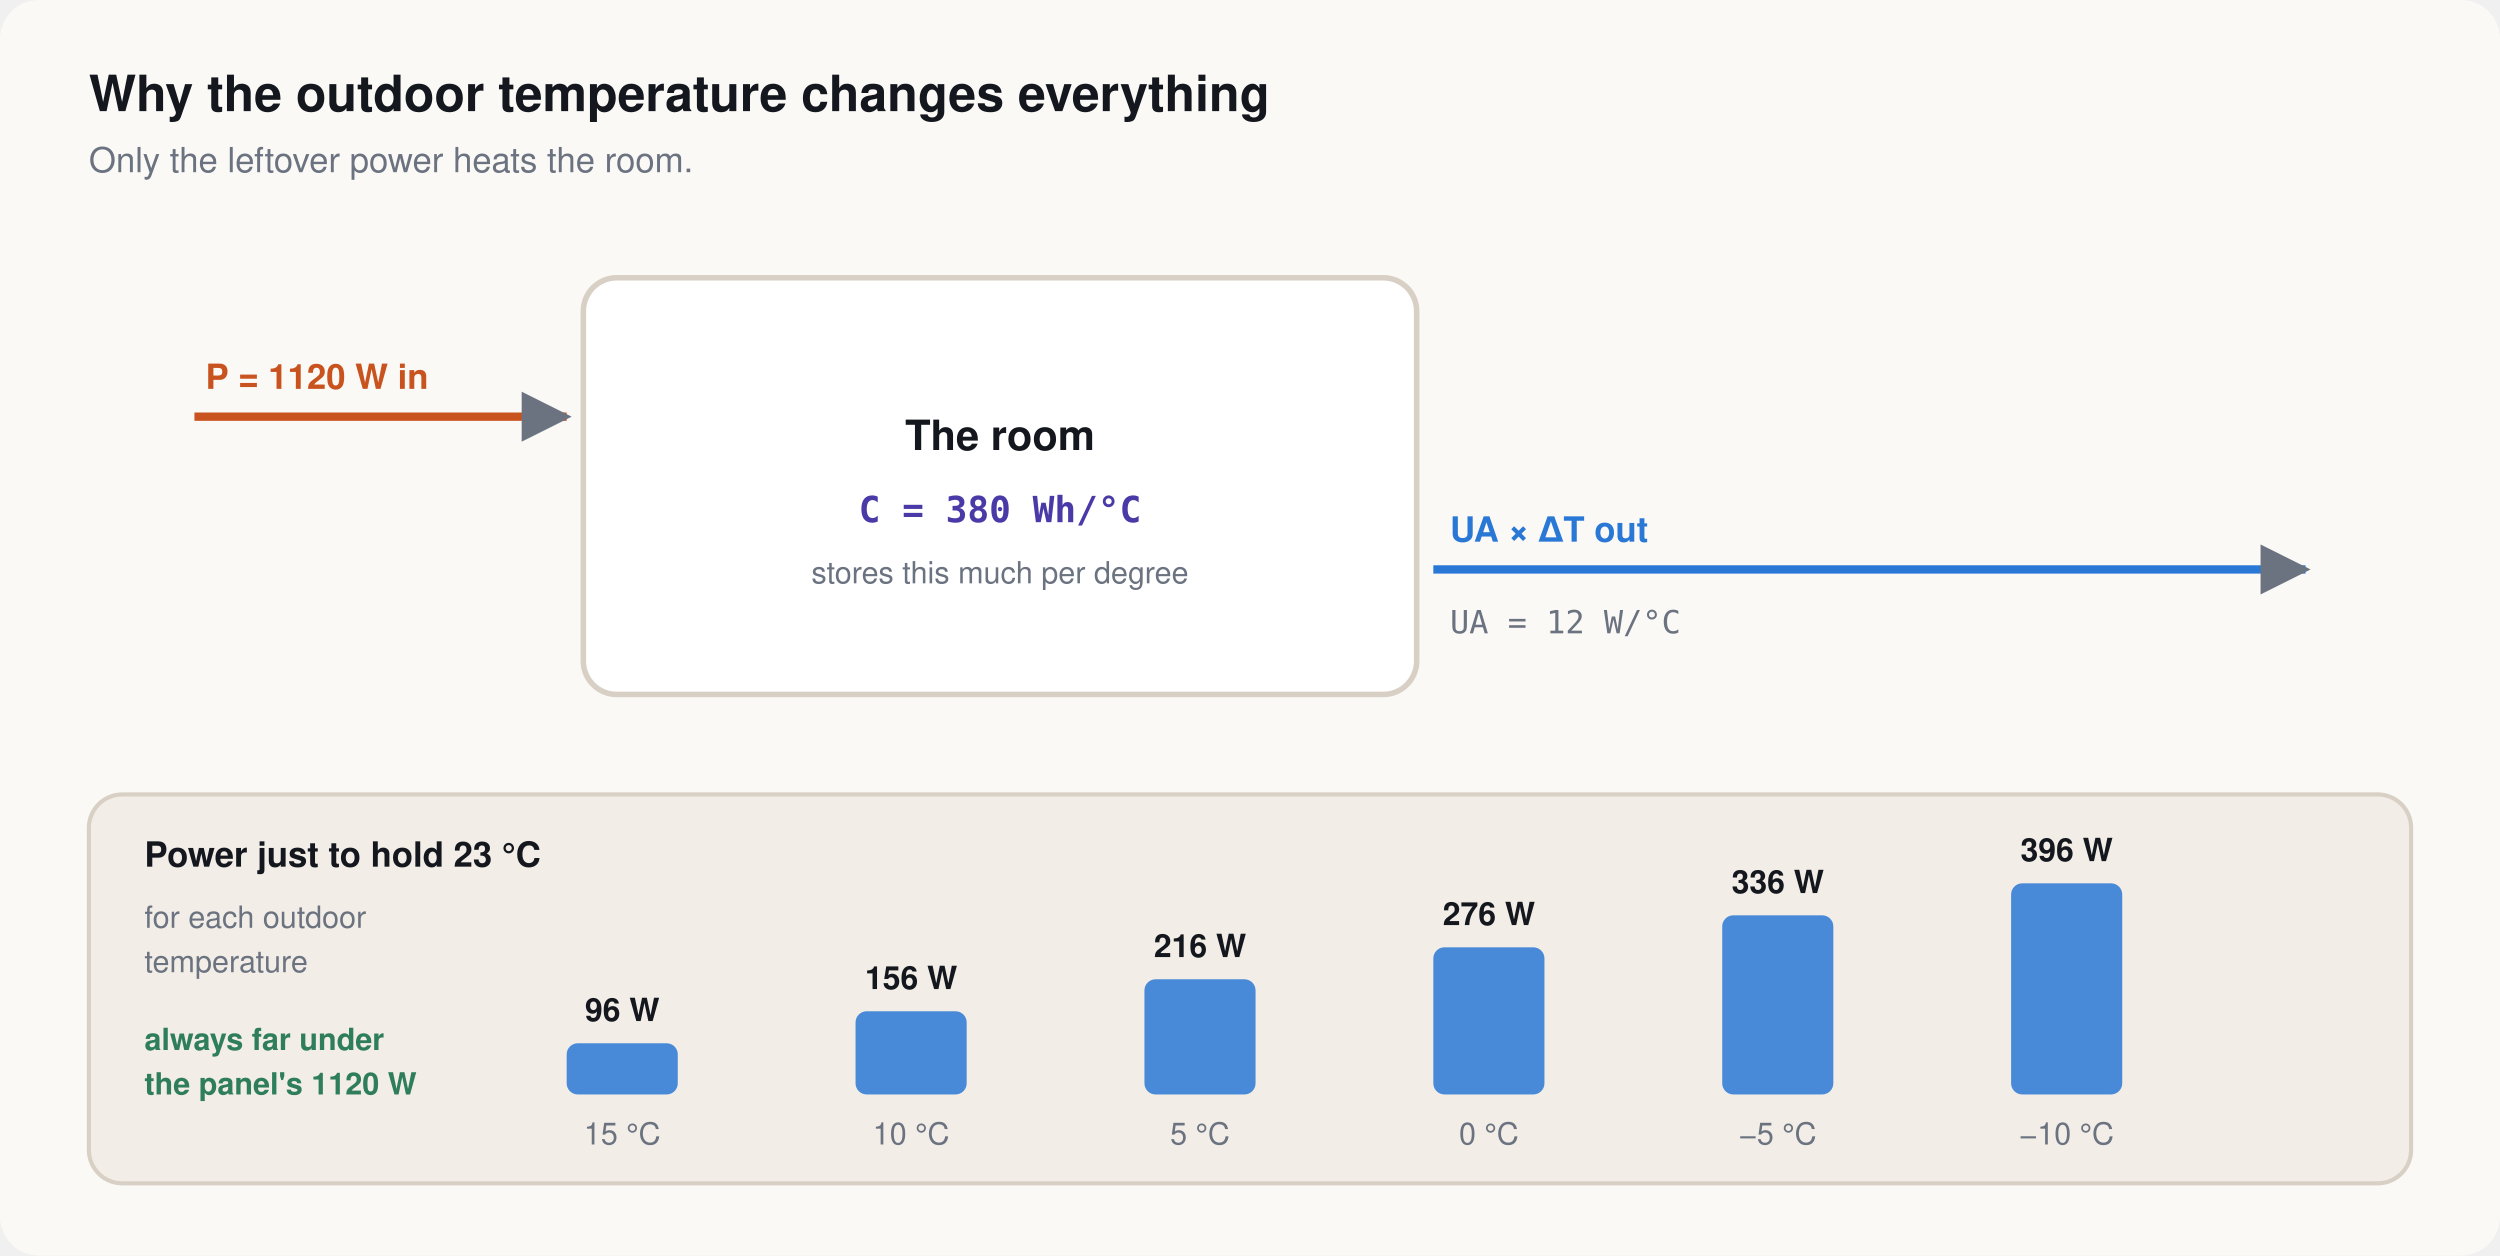
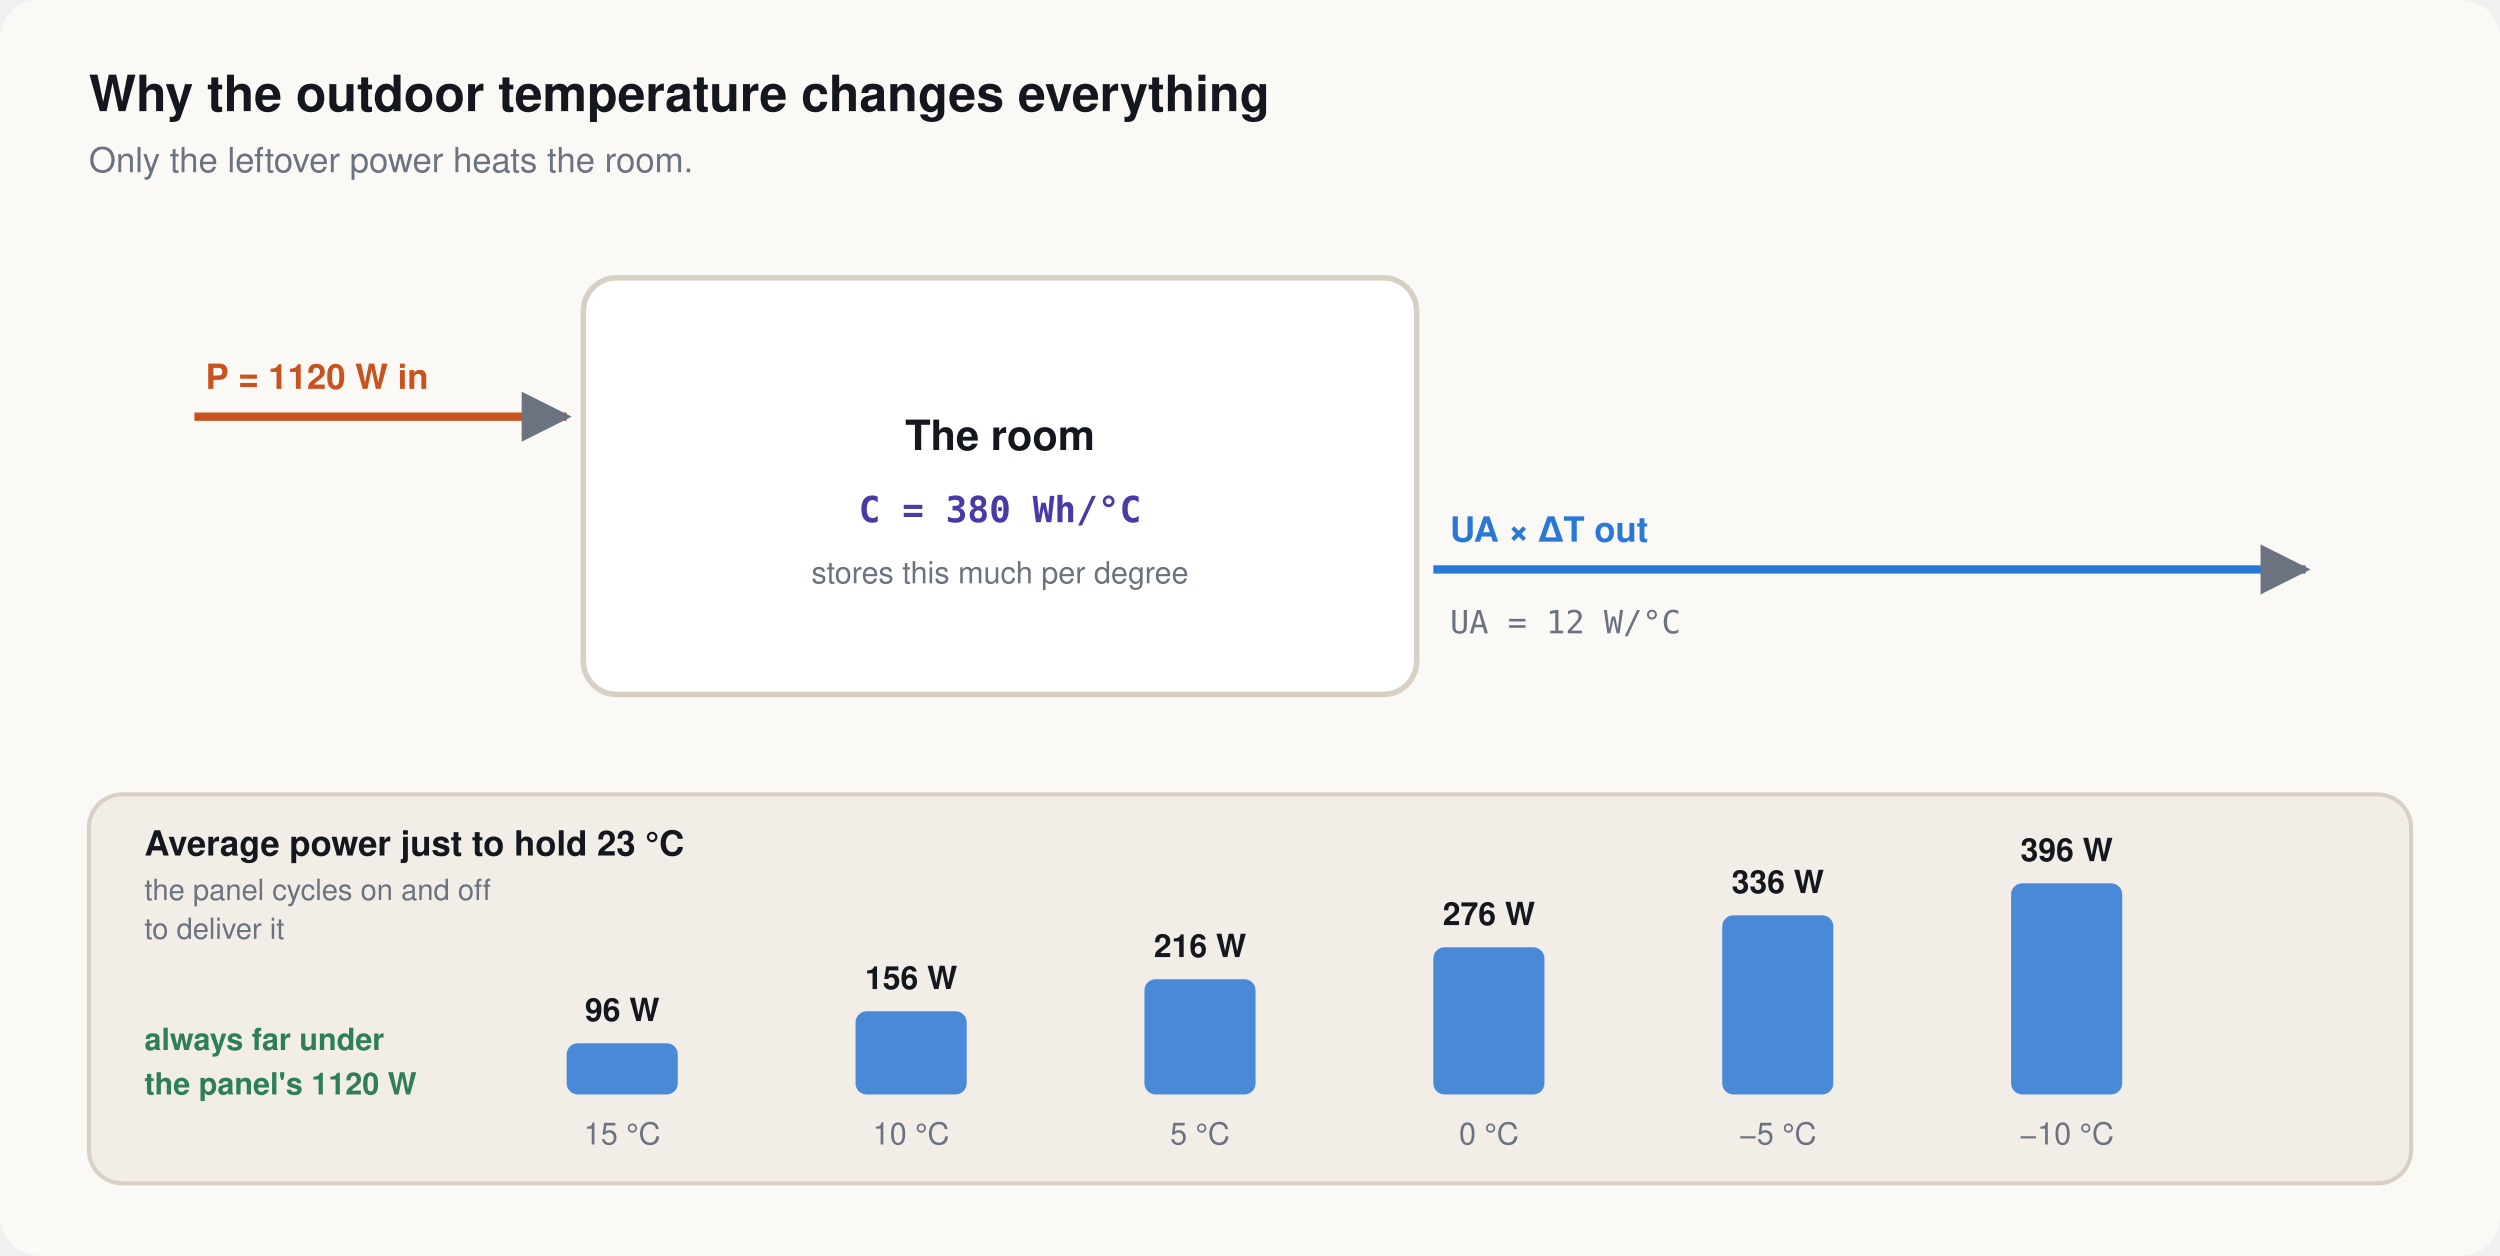
<svg xmlns="http://www.w3.org/2000/svg" width="900" height="452" viewBox="0 0 900 452" role="img" aria-label="Energy balance">
  <rect width="900" height="452" rx="14" fill="#fbf9f6" />
  <defs>
    <marker id="a" viewBox="0 0 10 10" refX="9" refY="5" markerWidth="6" markerHeight="6" orient="auto-start-reverse">
      <path d="M 0 0 L 10 5 L 0 10 z" fill="#6b7280" />
    </marker>
  </defs>
  <text x="32" y="40" font-family="-apple-system, BlinkMacSystemFont, 'Segoe UI', Helvetica, Arial, sans-serif" font-size="18" fill="#14181e" text-anchor="start" font-weight="700" opacity="1.0">Why the outdoor temperature changes everything</text>
  <text x="32" y="62" font-family="-apple-system, BlinkMacSystemFont, 'Segoe UI', Helvetica, Arial, sans-serif" font-size="12.5" fill="#6b7280" text-anchor="start" font-weight="400" opacity="1.0">Only the leftover power heats the room.</text>
  <rect x="210" y="100" width="300" height="150" rx="12" fill="#ffffff" stroke="#d8d0c5" stroke-width="2" />
  <text x="360.0" y="162" font-family="-apple-system, BlinkMacSystemFont, 'Segoe UI', Helvetica, Arial, sans-serif" font-size="15" fill="#14181e" text-anchor="middle" font-weight="700" opacity="1.0">The room</text>
  <text x="360.0" y="188" font-family="ui-monospace, SFMono-Regular, Menlo, Consolas, monospace" font-size="13" fill="#4a3aa7" text-anchor="middle" font-weight="600" opacity="1.0">C = 380 Wh/°C</text>
  <text x="360.0" y="210" font-family="-apple-system, BlinkMacSystemFont, 'Segoe UI', Helvetica, Arial, sans-serif" font-size="11" fill="#6b7280" text-anchor="middle" font-weight="400" opacity="1.0">stores this much per degree</text>
  <line x1="70" y1="150" x2="204" y2="150" stroke="#c9531f" stroke-width="3" marker-end="url(#a)" />
  <text x="74" y="140" font-family="-apple-system, BlinkMacSystemFont, 'Segoe UI', Helvetica, Arial, sans-serif" font-size="12.5" fill="#c9531f" text-anchor="start" font-weight="600" opacity="1.0">P = 1120 W in</text>
  <line x1="516" y1="205" x2="830" y2="205" stroke="#2a78d6" stroke-width="3" marker-end="url(#a)" />
  <text x="522" y="195" font-family="-apple-system, BlinkMacSystemFont, 'Segoe UI', Helvetica, Arial, sans-serif" font-size="12.5" fill="#2a78d6" text-anchor="start" font-weight="600" opacity="1.0">UA × ΔT out</text>
  <text x="522" y="228" font-family="ui-monospace, SFMono-Regular, Menlo, Consolas, monospace" font-size="11.5" fill="#6b7280" text-anchor="start" font-weight="400" opacity="1.0">UA = 12 W/°C</text>
  <rect x="32" y="286" width="836" height="140" rx="12" fill="#f2ede6" stroke="#d8d0c5" stroke-width="1.5" />
-   <text x="52" y="312" font-family="-apple-system, BlinkMacSystemFont, 'Segoe UI', Helvetica, Arial, sans-serif" font-size="12.5" fill="#14181e" text-anchor="start" font-weight="700" opacity="1.0">Power just to hold 23 °C</text>
+   <text x="52" y="308" font-family="-apple-system, BlinkMacSystemFont, 'Segoe UI', Helvetica, Arial, sans-serif" font-size="12.5" fill="#14181e" text-anchor="start" font-weight="700" opacity="1.0">Average power just to hold 23 °C</text>
+   <text x="52" y="324" font-family="-apple-system, BlinkMacSystemFont, 'Segoe UI', Helvetica, Arial, sans-serif" font-size="10.5" fill="#6b7280" text-anchor="start" font-weight="400" opacity="1.0">the panel cycles on and off</text>
+   <text x="52" y="338" font-family="-apple-system, BlinkMacSystemFont, 'Segoe UI', Helvetica, Arial, sans-serif" font-size="10.5" fill="#6b7280" text-anchor="start" font-weight="400" opacity="1.0">to deliver it</text>
  <rect x="204" y="375.576" width="40" height="18.424" rx="4" fill="#2a78d6" opacity="0.85" />
  <text x="224" y="412" font-family="-apple-system, BlinkMacSystemFont, 'Segoe UI', Helvetica, Arial, sans-serif" font-size="11" fill="#6b7280" text-anchor="middle" font-weight="400" opacity="1.0">15 °C</text>
  <text x="224" y="367.576" font-family="-apple-system, BlinkMacSystemFont, 'Segoe UI', Helvetica, Arial, sans-serif" font-size="11.5" fill="#14181e" text-anchor="middle" font-weight="700" opacity="1.0">96 W</text>
  <rect x="308" y="364.061" width="40" height="29.939" rx="4" fill="#2a78d6" opacity="0.85" />
  <text x="328" y="412" font-family="-apple-system, BlinkMacSystemFont, 'Segoe UI', Helvetica, Arial, sans-serif" font-size="11" fill="#6b7280" text-anchor="middle" font-weight="400" opacity="1.0">10 °C</text>
  <text x="328" y="356.061" font-family="-apple-system, BlinkMacSystemFont, 'Segoe UI', Helvetica, Arial, sans-serif" font-size="11.5" fill="#14181e" text-anchor="middle" font-weight="700" opacity="1.0">156 W</text>
  <rect x="412" y="352.545" width="40" height="41.455" rx="4" fill="#2a78d6" opacity="0.85" />
  <text x="432" y="412" font-family="-apple-system, BlinkMacSystemFont, 'Segoe UI', Helvetica, Arial, sans-serif" font-size="11" fill="#6b7280" text-anchor="middle" font-weight="400" opacity="1.0">5 °C</text>
  <text x="432" y="344.545" font-family="-apple-system, BlinkMacSystemFont, 'Segoe UI', Helvetica, Arial, sans-serif" font-size="11.5" fill="#14181e" text-anchor="middle" font-weight="700" opacity="1.0">216 W</text>
  <rect x="516" y="341.03" width="40" height="52.97" rx="4" fill="#2a78d6" opacity="0.85" />
  <text x="536" y="412" font-family="-apple-system, BlinkMacSystemFont, 'Segoe UI', Helvetica, Arial, sans-serif" font-size="11" fill="#6b7280" text-anchor="middle" font-weight="400" opacity="1.0">0 °C</text>
  <text x="536" y="333.03" font-family="-apple-system, BlinkMacSystemFont, 'Segoe UI', Helvetica, Arial, sans-serif" font-size="11.5" fill="#14181e" text-anchor="middle" font-weight="700" opacity="1.0">276 W</text>
  <rect x="620" y="329.515" width="40" height="64.485" rx="4" fill="#2a78d6" opacity="0.85" />
  <text x="640" y="412" font-family="-apple-system, BlinkMacSystemFont, 'Segoe UI', Helvetica, Arial, sans-serif" font-size="11" fill="#6b7280" text-anchor="middle" font-weight="400" opacity="1.0">−5 °C</text>
  <text x="640" y="321.515" font-family="-apple-system, BlinkMacSystemFont, 'Segoe UI', Helvetica, Arial, sans-serif" font-size="11.5" fill="#14181e" text-anchor="middle" font-weight="700" opacity="1.0">336 W</text>
  <rect x="724" y="318.0" width="40" height="76.0" rx="4" fill="#2a78d6" opacity="0.85" />
  <text x="744" y="412" font-family="-apple-system, BlinkMacSystemFont, 'Segoe UI', Helvetica, Arial, sans-serif" font-size="11" fill="#6b7280" text-anchor="middle" font-weight="400" opacity="1.0">−10 °C</text>
  <text x="744" y="310.0" font-family="-apple-system, BlinkMacSystemFont, 'Segoe UI', Helvetica, Arial, sans-serif" font-size="11.5" fill="#14181e" text-anchor="middle" font-weight="700" opacity="1.0">396 W</text>
-   <text x="52" y="334" font-family="-apple-system, BlinkMacSystemFont, 'Segoe UI', Helvetica, Arial, sans-serif" font-size="11" fill="#6b7280" text-anchor="start" font-weight="400" opacity="1.0">for each outdoor</text>
-   <text x="52" y="350" font-family="-apple-system, BlinkMacSystemFont, 'Segoe UI', Helvetica, Arial, sans-serif" font-size="11" fill="#6b7280" text-anchor="start" font-weight="400" opacity="1.0">temperature</text>
  <text x="52" y="378" font-family="-apple-system, BlinkMacSystemFont, 'Segoe UI', Helvetica, Arial, sans-serif" font-size="11" fill="#2e7d5b" text-anchor="start" font-weight="600" opacity="1.0">always far under</text>
  <text x="52" y="394" font-family="-apple-system, BlinkMacSystemFont, 'Segoe UI', Helvetica, Arial, sans-serif" font-size="11" fill="#2e7d5b" text-anchor="start" font-weight="600" opacity="1.0">the panel's 1120 W</text>
</svg>
